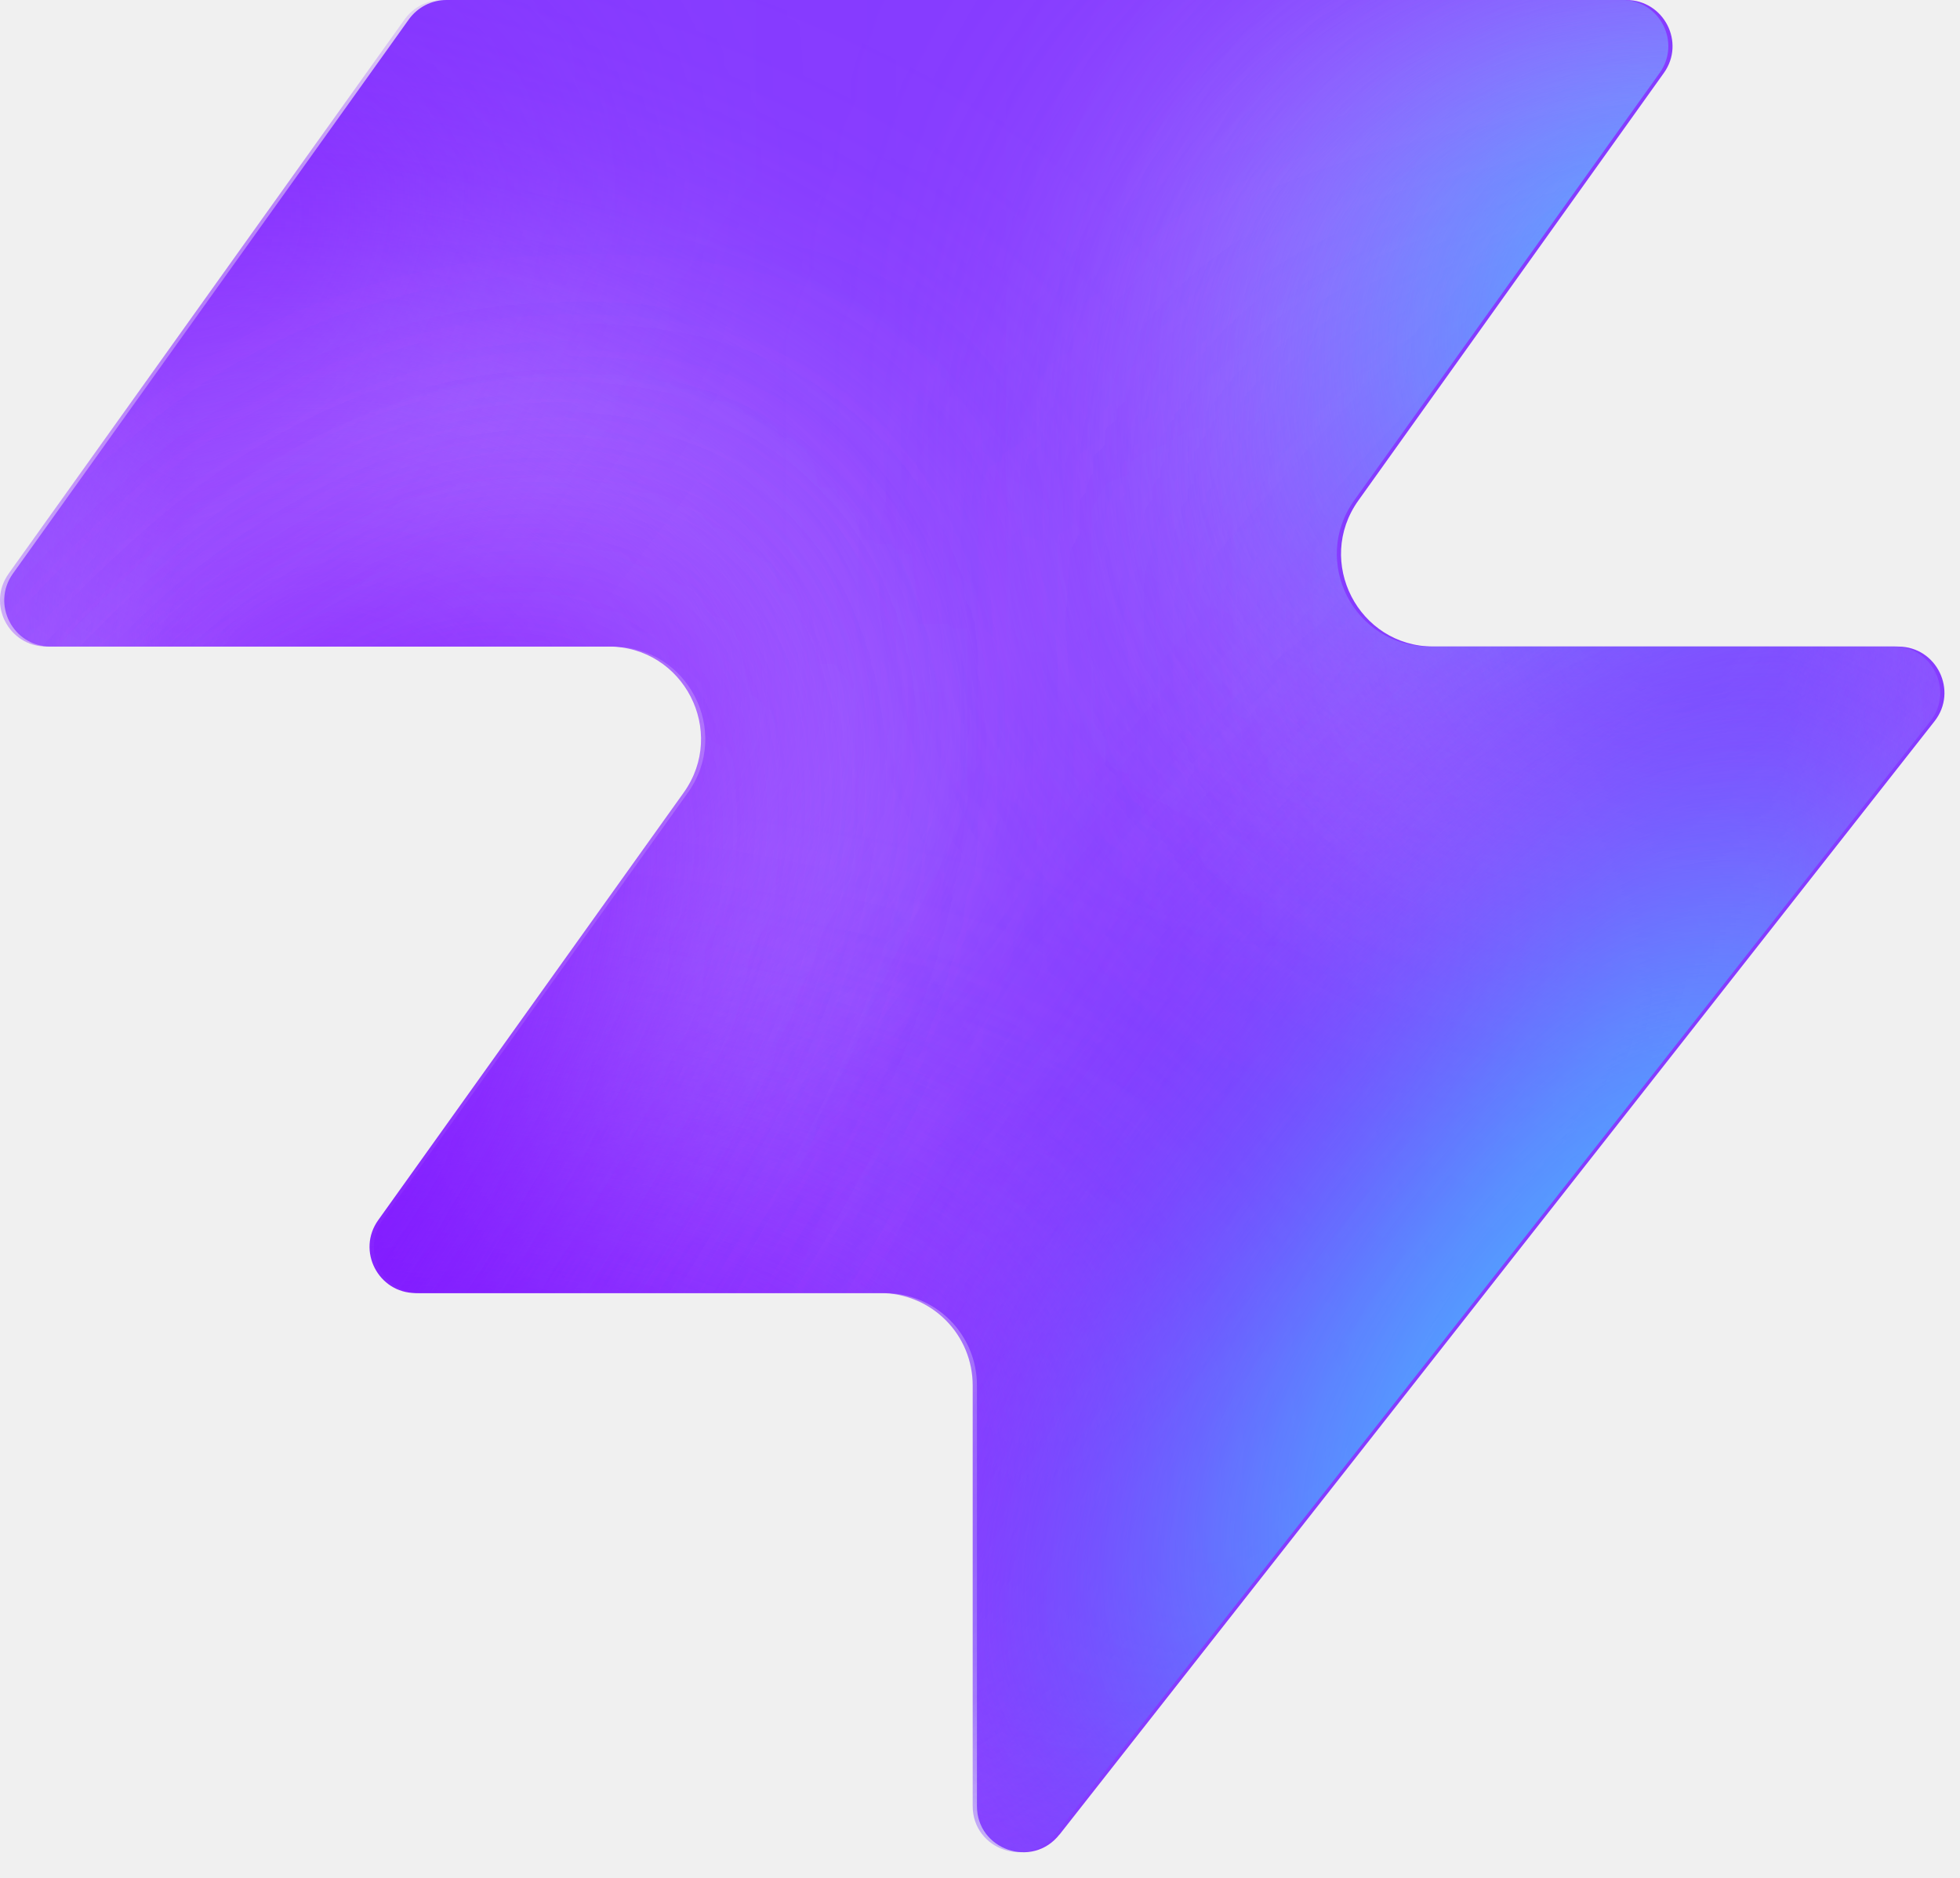
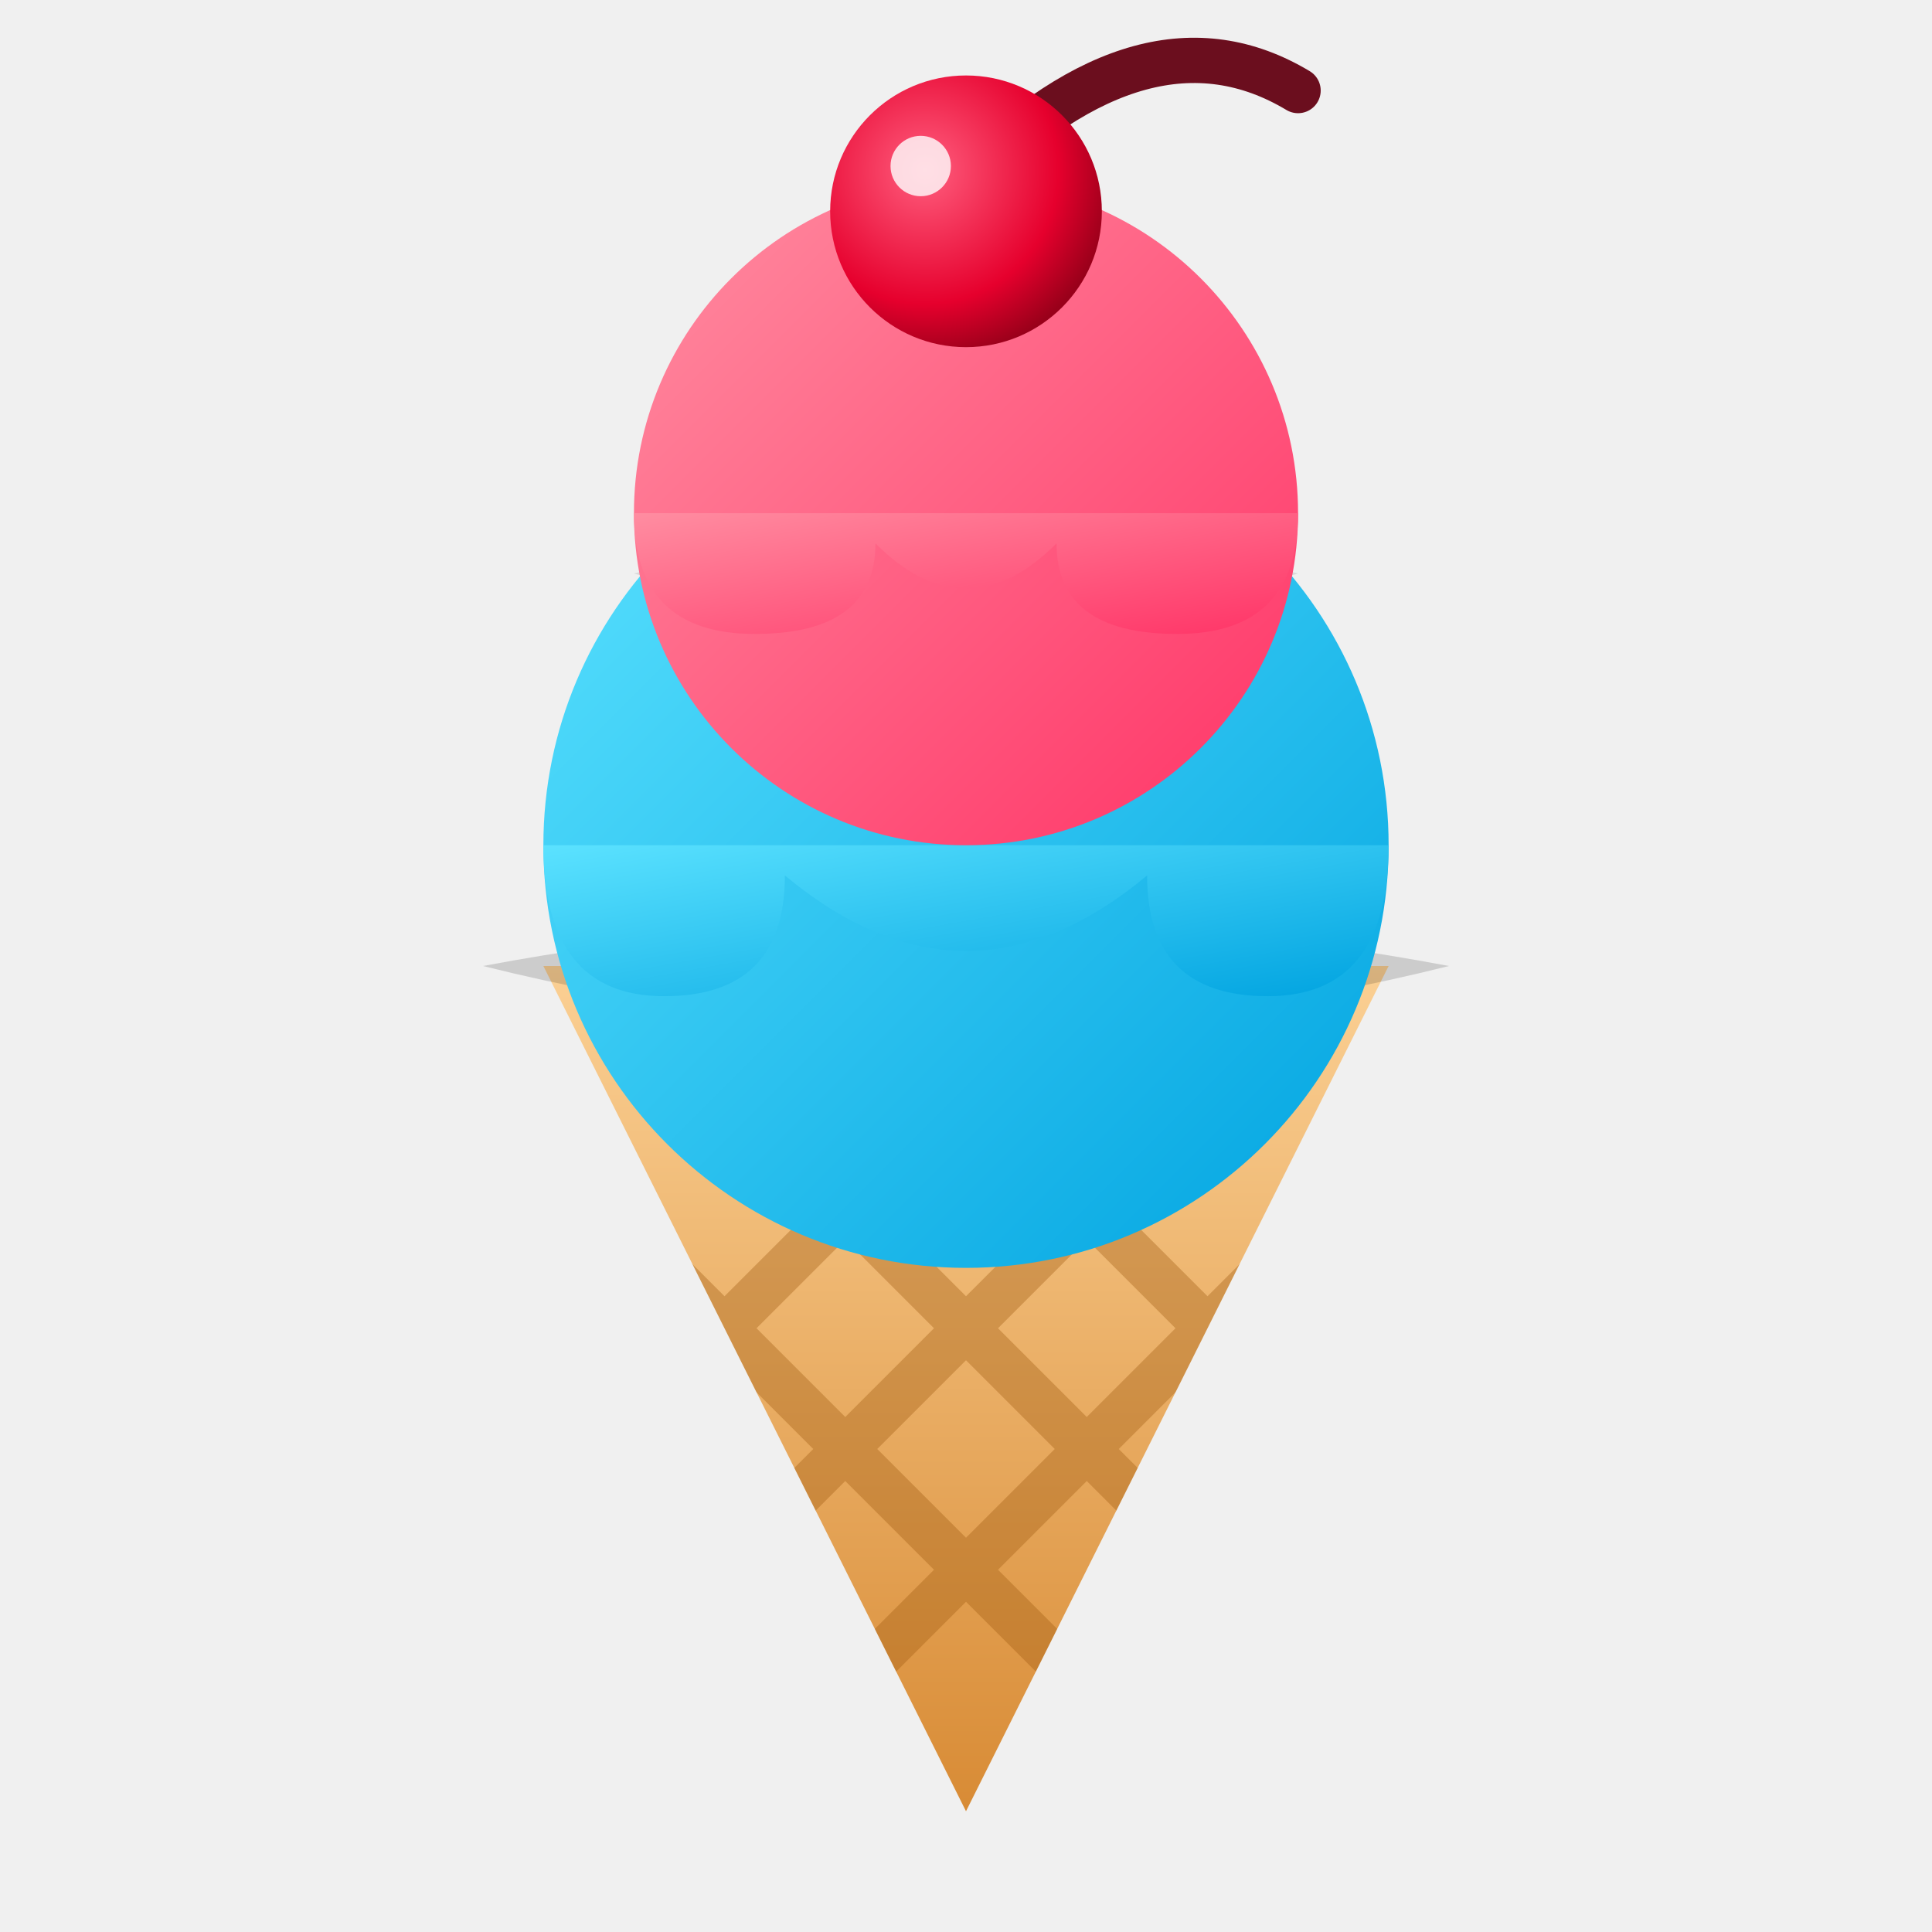
- <svg xmlns="http://www.w3.org/2000/svg" width="48" height="46" fill="none" viewBox="0 0 48 46">
-   <path fill="#863bff" d="M25.946 44.938c-.664.845-2.021.375-2.021-.698V33.937a2.26 2.26 0 0 0-2.262-2.262H10.287c-.92 0-1.456-1.04-.92-1.788l7.48-10.471c1.07-1.497 0-3.578-1.842-3.578H1.237c-.92 0-1.456-1.04-.92-1.788L10.013.474c.214-.297.556-.474.92-.474h28.894c.92 0 1.456 1.04.92 1.788l-7.48 10.471c-1.07 1.498 0 3.579 1.842 3.579h11.377c.943 0 1.473 1.088.89 1.83L25.947 44.94z" style="fill:#863bff;fill:color(display-p3 .525 .23 1);fill-opacity:1" />
-   <mask id="a" width="48" height="46" x="0" y="0" maskUnits="userSpaceOnUse" style="mask-type:alpha">
-     <path fill="#000" d="M25.842 44.938c-.664.844-2.021.375-2.021-.698V33.937a2.26 2.26 0 0 0-2.262-2.262H10.183c-.92 0-1.456-1.04-.92-1.788l7.48-10.471c1.07-1.498 0-3.579-1.842-3.579H1.133c-.92 0-1.456-1.04-.92-1.787L9.91.473c.214-.297.556-.474.92-.474h28.894c.92 0 1.456 1.04.92 1.788l-7.48 10.471c-1.07 1.498 0 3.578 1.842 3.578h11.377c.943 0 1.473 1.088.89 1.832L25.843 44.94z" style="fill:#000;fill-opacity:1" />
-   </mask>
-   <g mask="url(#a)">
-     <g filter="url(#b)">
-       <ellipse cx="5.508" cy="14.704" fill="#ede6ff" rx="5.508" ry="14.704" style="fill:#ede6ff;fill:color(display-p3 .927 .903 1);fill-opacity:1" transform="matrix(.00324 1 1 -.00324 -4.47 31.516)" />
-     </g>
-     <g filter="url(#c)">
-       <ellipse cx="10.399" cy="29.851" fill="#ede6ff" rx="10.399" ry="29.851" style="fill:#ede6ff;fill:color(display-p3 .927 .903 1);fill-opacity:1" transform="matrix(.00324 1 1 -.00324 -39.328 7.883)" />
-     </g>
-     <g filter="url(#d)">
-       <ellipse cx="5.508" cy="30.487" fill="#7e14ff" rx="5.508" ry="30.487" style="fill:#7e14ff;fill:color(display-p3 .492 .077 1);fill-opacity:1" transform="rotate(89.814 -25.913 -14.639)scale(1 -1)" />
-     </g>
-     <g filter="url(#e)">
-       <ellipse cx="5.508" cy="30.599" fill="#7e14ff" rx="5.508" ry="30.599" style="fill:#7e14ff;fill:color(display-p3 .492 .077 1);fill-opacity:1" transform="rotate(89.814 -32.644 -3.334)scale(1 -1)" />
-     </g>
-     <g filter="url(#f)">
-       <ellipse cx="5.508" cy="30.599" fill="#7e14ff" rx="5.508" ry="30.599" style="fill:#7e14ff;fill:color(display-p3 .492 .077 1);fill-opacity:1" transform="matrix(.00324 1 1 -.00324 -34.34 30.47)" />
-     </g>
-     <g filter="url(#g)">
-       <ellipse cx="14.072" cy="22.078" fill="#ede6ff" rx="14.072" ry="22.078" style="fill:#ede6ff;fill:color(display-p3 .927 .903 1);fill-opacity:1" transform="rotate(93.35 24.506 48.493)scale(-1 1)" />
-     </g>
-     <g filter="url(#h)">
-       <ellipse cx="3.47" cy="21.501" fill="#7e14ff" rx="3.47" ry="21.501" style="fill:#7e14ff;fill:color(display-p3 .492 .077 1);fill-opacity:1" transform="rotate(89.009 28.708 47.59)scale(-1 1)" />
-     </g>
-     <g filter="url(#i)">
-       <ellipse cx="3.47" cy="21.501" fill="#7e14ff" rx="3.47" ry="21.501" style="fill:#7e14ff;fill:color(display-p3 .492 .077 1);fill-opacity:1" transform="rotate(89.009 28.708 47.59)scale(-1 1)" />
-     </g>
-     <g filter="url(#j)">
-       <ellipse cx=".387" cy="8.972" fill="#7e14ff" rx="4.407" ry="29.108" style="fill:#7e14ff;fill:color(display-p3 .492 .077 1);fill-opacity:1" transform="rotate(39.51 .387 8.972)" />
-     </g>
-     <g filter="url(#k)">
-       <ellipse cx="47.523" cy="-6.092" fill="#7e14ff" rx="4.407" ry="29.108" style="fill:#7e14ff;fill:color(display-p3 .492 .077 1);fill-opacity:1" transform="rotate(37.892 47.523 -6.092)" />
-     </g>
-     <g filter="url(#l)">
-       <ellipse cx="41.412" cy="6.333" fill="#47bfff" rx="5.971" ry="9.665" style="fill:#47bfff;fill:color(display-p3 .28 .748 1);fill-opacity:1" transform="rotate(37.892 41.412 6.333)" />
-     </g>
-     <g filter="url(#m)">
-       <ellipse cx="-1.879" cy="38.332" fill="#7e14ff" rx="4.407" ry="29.108" style="fill:#7e14ff;fill:color(display-p3 .492 .077 1);fill-opacity:1" transform="rotate(37.892 -1.88 38.332)" />
-     </g>
-     <g filter="url(#n)">
-       <ellipse cx="-1.879" cy="38.332" fill="#7e14ff" rx="4.407" ry="29.108" style="fill:#7e14ff;fill:color(display-p3 .492 .077 1);fill-opacity:1" transform="rotate(37.892 -1.88 38.332)" />
-     </g>
-     <g filter="url(#o)">
-       <ellipse cx="35.651" cy="29.907" fill="#7e14ff" rx="4.407" ry="29.108" style="fill:#7e14ff;fill:color(display-p3 .492 .077 1);fill-opacity:1" transform="rotate(37.892 35.651 29.907)" />
-     </g>
-     <g filter="url(#p)">
-       <ellipse cx="38.418" cy="32.4" fill="#47bfff" rx="5.971" ry="15.297" style="fill:#47bfff;fill:color(display-p3 .28 .748 1);fill-opacity:1" transform="rotate(37.892 38.418 32.4)" />
+ <svg xmlns="http://www.w3.org/2000/svg" viewBox="0 0 64 64" width="64" height="64">
+   <defs>
+     <linearGradient id="coneGrad" x1="0" y1="0" x2="0" y2="1">
+       <stop offset="0%" stop-color="#fbd094" />
+       <stop offset="100%" stop-color="#d88b35" />
+     </linearGradient>
+     <linearGradient id="blueScoop" x1="0" y1="0" x2="1" y2="1">
+       <stop offset="0%" stop-color="#5be2ff" />
+       <stop offset="100%" stop-color="#00a3e0" />
+     </linearGradient>
+     <linearGradient id="pinkScoop" x1="0" y1="0" x2="1" y2="1">
+       <stop offset="0%" stop-color="#ff8da1" />
+       <stop offset="100%" stop-color="#ff3366" />
+     </linearGradient>
+     <radialGradient id="cherryGrad" cx="35%" cy="35%" r="70%">
+       <stop offset="0%" stop-color="#ff5e7e" />
+       <stop offset="70%" stop-color="#e6002d" />
+       <stop offset="100%" stop-color="#99001a" />
+     </radialGradient>
+     <clipPath id="coneClip">
+       <path d="M18,32 L32,60 L46,32 Z" />
+     </clipPath>
+   </defs>
+   <g clip-path="url(#coneClip)">
+     <path d="M18,32 L32,60 L46,32 Z" fill="url(#coneGrad)" />
+     <g stroke="#9b560c" stroke-width="1.5" stroke-linecap="round" opacity="0.35">
+       <line x1="8" y1="28" x2="38" y2="58" />
+       <line x1="16" y1="28" x2="46" y2="58" />
+       <line x1="24" y1="28" x2="54" y2="58" />
+       <line x1="56" y1="28" x2="26" y2="58" />
+       <line x1="48" y1="28" x2="18" y2="58" />
+       <line x1="40" y1="28" x2="10" y2="58" />
    </g>
  </g>
-   <defs>
-     <filter id="b" width="60.045" height="41.654" x="-19.77" y="16.149" color-interpolation-filters="sRGB" filterUnits="userSpaceOnUse">
-       <feFlood flood-opacity="0" result="BackgroundImageFix" />
-       <feBlend in="SourceGraphic" in2="BackgroundImageFix" result="shape" />
-       <feGaussianBlur result="effect1_foregroundBlur_2002_17158" stdDeviation="7.659" />
-     </filter>
-     <filter id="c" width="90.34" height="51.437" x="-54.613" y="-7.533" color-interpolation-filters="sRGB" filterUnits="userSpaceOnUse">
-       <feFlood flood-opacity="0" result="BackgroundImageFix" />
-       <feBlend in="SourceGraphic" in2="BackgroundImageFix" result="shape" />
-       <feGaussianBlur result="effect1_foregroundBlur_2002_17158" stdDeviation="7.659" />
-     </filter>
-     <filter id="d" width="79.355" height="29.4" x="-49.64" y="2.03" color-interpolation-filters="sRGB" filterUnits="userSpaceOnUse">
-       <feFlood flood-opacity="0" result="BackgroundImageFix" />
-       <feBlend in="SourceGraphic" in2="BackgroundImageFix" result="shape" />
-       <feGaussianBlur result="effect1_foregroundBlur_2002_17158" stdDeviation="4.596" />
-     </filter>
-     <filter id="e" width="79.579" height="29.4" x="-45.045" y="20.029" color-interpolation-filters="sRGB" filterUnits="userSpaceOnUse">
-       <feFlood flood-opacity="0" result="BackgroundImageFix" />
-       <feBlend in="SourceGraphic" in2="BackgroundImageFix" result="shape" />
-       <feGaussianBlur result="effect1_foregroundBlur_2002_17158" stdDeviation="4.596" />
-     </filter>
-     <filter id="f" width="79.579" height="29.4" x="-43.513" y="21.178" color-interpolation-filters="sRGB" filterUnits="userSpaceOnUse">
-       <feFlood flood-opacity="0" result="BackgroundImageFix" />
-       <feBlend in="SourceGraphic" in2="BackgroundImageFix" result="shape" />
-       <feGaussianBlur result="effect1_foregroundBlur_2002_17158" stdDeviation="4.596" />
-     </filter>
-     <filter id="g" width="74.749" height="58.852" x="15.756" y="-17.901" color-interpolation-filters="sRGB" filterUnits="userSpaceOnUse">
-       <feFlood flood-opacity="0" result="BackgroundImageFix" />
-       <feBlend in="SourceGraphic" in2="BackgroundImageFix" result="shape" />
-       <feGaussianBlur result="effect1_foregroundBlur_2002_17158" stdDeviation="7.659" />
-     </filter>
-     <filter id="h" width="61.377" height="25.362" x="23.548" y="2.284" color-interpolation-filters="sRGB" filterUnits="userSpaceOnUse">
-       <feFlood flood-opacity="0" result="BackgroundImageFix" />
-       <feBlend in="SourceGraphic" in2="BackgroundImageFix" result="shape" />
-       <feGaussianBlur result="effect1_foregroundBlur_2002_17158" stdDeviation="4.596" />
-     </filter>
-     <filter id="i" width="61.377" height="25.362" x="23.548" y="2.284" color-interpolation-filters="sRGB" filterUnits="userSpaceOnUse">
-       <feFlood flood-opacity="0" result="BackgroundImageFix" />
-       <feBlend in="SourceGraphic" in2="BackgroundImageFix" result="shape" />
-       <feGaussianBlur result="effect1_foregroundBlur_2002_17158" stdDeviation="4.596" />
-     </filter>
-     <filter id="j" width="56.045" height="63.649" x="-27.636" y="-22.853" color-interpolation-filters="sRGB" filterUnits="userSpaceOnUse">
-       <feFlood flood-opacity="0" result="BackgroundImageFix" />
-       <feBlend in="SourceGraphic" in2="BackgroundImageFix" result="shape" />
-       <feGaussianBlur result="effect1_foregroundBlur_2002_17158" stdDeviation="4.596" />
-     </filter>
-     <filter id="k" width="54.814" height="64.646" x="20.116" y="-38.415" color-interpolation-filters="sRGB" filterUnits="userSpaceOnUse">
-       <feFlood flood-opacity="0" result="BackgroundImageFix" />
-       <feBlend in="SourceGraphic" in2="BackgroundImageFix" result="shape" />
-       <feGaussianBlur result="effect1_foregroundBlur_2002_17158" stdDeviation="4.596" />
-     </filter>
-     <filter id="l" width="33.541" height="35.313" x="24.641" y="-11.323" color-interpolation-filters="sRGB" filterUnits="userSpaceOnUse">
-       <feFlood flood-opacity="0" result="BackgroundImageFix" />
-       <feBlend in="SourceGraphic" in2="BackgroundImageFix" result="shape" />
-       <feGaussianBlur result="effect1_foregroundBlur_2002_17158" stdDeviation="4.596" />
-     </filter>
-     <filter id="m" width="54.814" height="64.646" x="-29.286" y="6.009" color-interpolation-filters="sRGB" filterUnits="userSpaceOnUse">
-       <feFlood flood-opacity="0" result="BackgroundImageFix" />
-       <feBlend in="SourceGraphic" in2="BackgroundImageFix" result="shape" />
-       <feGaussianBlur result="effect1_foregroundBlur_2002_17158" stdDeviation="4.596" />
-     </filter>
-     <filter id="n" width="54.814" height="64.646" x="-29.286" y="6.009" color-interpolation-filters="sRGB" filterUnits="userSpaceOnUse">
-       <feFlood flood-opacity="0" result="BackgroundImageFix" />
-       <feBlend in="SourceGraphic" in2="BackgroundImageFix" result="shape" />
-       <feGaussianBlur result="effect1_foregroundBlur_2002_17158" stdDeviation="4.596" />
-     </filter>
-     <filter id="o" width="54.814" height="64.646" x="8.244" y="-2.416" color-interpolation-filters="sRGB" filterUnits="userSpaceOnUse">
-       <feFlood flood-opacity="0" result="BackgroundImageFix" />
-       <feBlend in="SourceGraphic" in2="BackgroundImageFix" result="shape" />
-       <feGaussianBlur result="effect1_foregroundBlur_2002_17158" stdDeviation="4.596" />
-     </filter>
-     <filter id="p" width="39.409" height="43.623" x="18.713" y="10.588" color-interpolation-filters="sRGB" filterUnits="userSpaceOnUse">
-       <feFlood flood-opacity="0" result="BackgroundImageFix" />
-       <feBlend in="SourceGraphic" in2="BackgroundImageFix" result="shape" />
-       <feGaussianBlur result="effect1_foregroundBlur_2002_17158" stdDeviation="4.596" />
-     </filter>
-   </defs>
+   <path d="M16,32 Q32,36 48,32 Q32,29 16,32 Z" fill="#000000" opacity="0.15" />
+   <circle cx="32" cy="28" r="14" fill="url(#blueScoop)" />
+   <path d="M18,28 Q18,33 22,33 Q26,33 26,29 Q32,34 38,29 Q38,33 42,33 Q46,33 46,28" fill="url(#blueScoop)" />
+   <circle cx="32" cy="28" r="14" fill="none" />
+   <path d="M21,19 Q32,22 43,19 Q32,16 21,19 Z" fill="#000000" opacity="0.1" />
+   <circle cx="32" cy="17" r="11" fill="url(#pinkScoop)" />
+   <path d="M21,17 Q21,21 25,21 Q29,21 29,18 Q32,21 35,18 Q35,21 39,21 Q43,21 43,17" fill="url(#pinkScoop)" />
+   <path d="M32,6 Q38,0 43,3" stroke="#6b0e1e" stroke-width="1.5" fill="none" stroke-linecap="round" />
+   <circle cx="32" cy="7" r="4.5" fill="url(#cherryGrad)" />
+   <circle cx="30.5" cy="5.5" r="1" fill="#ffffff" opacity="0.8" />
</svg>
